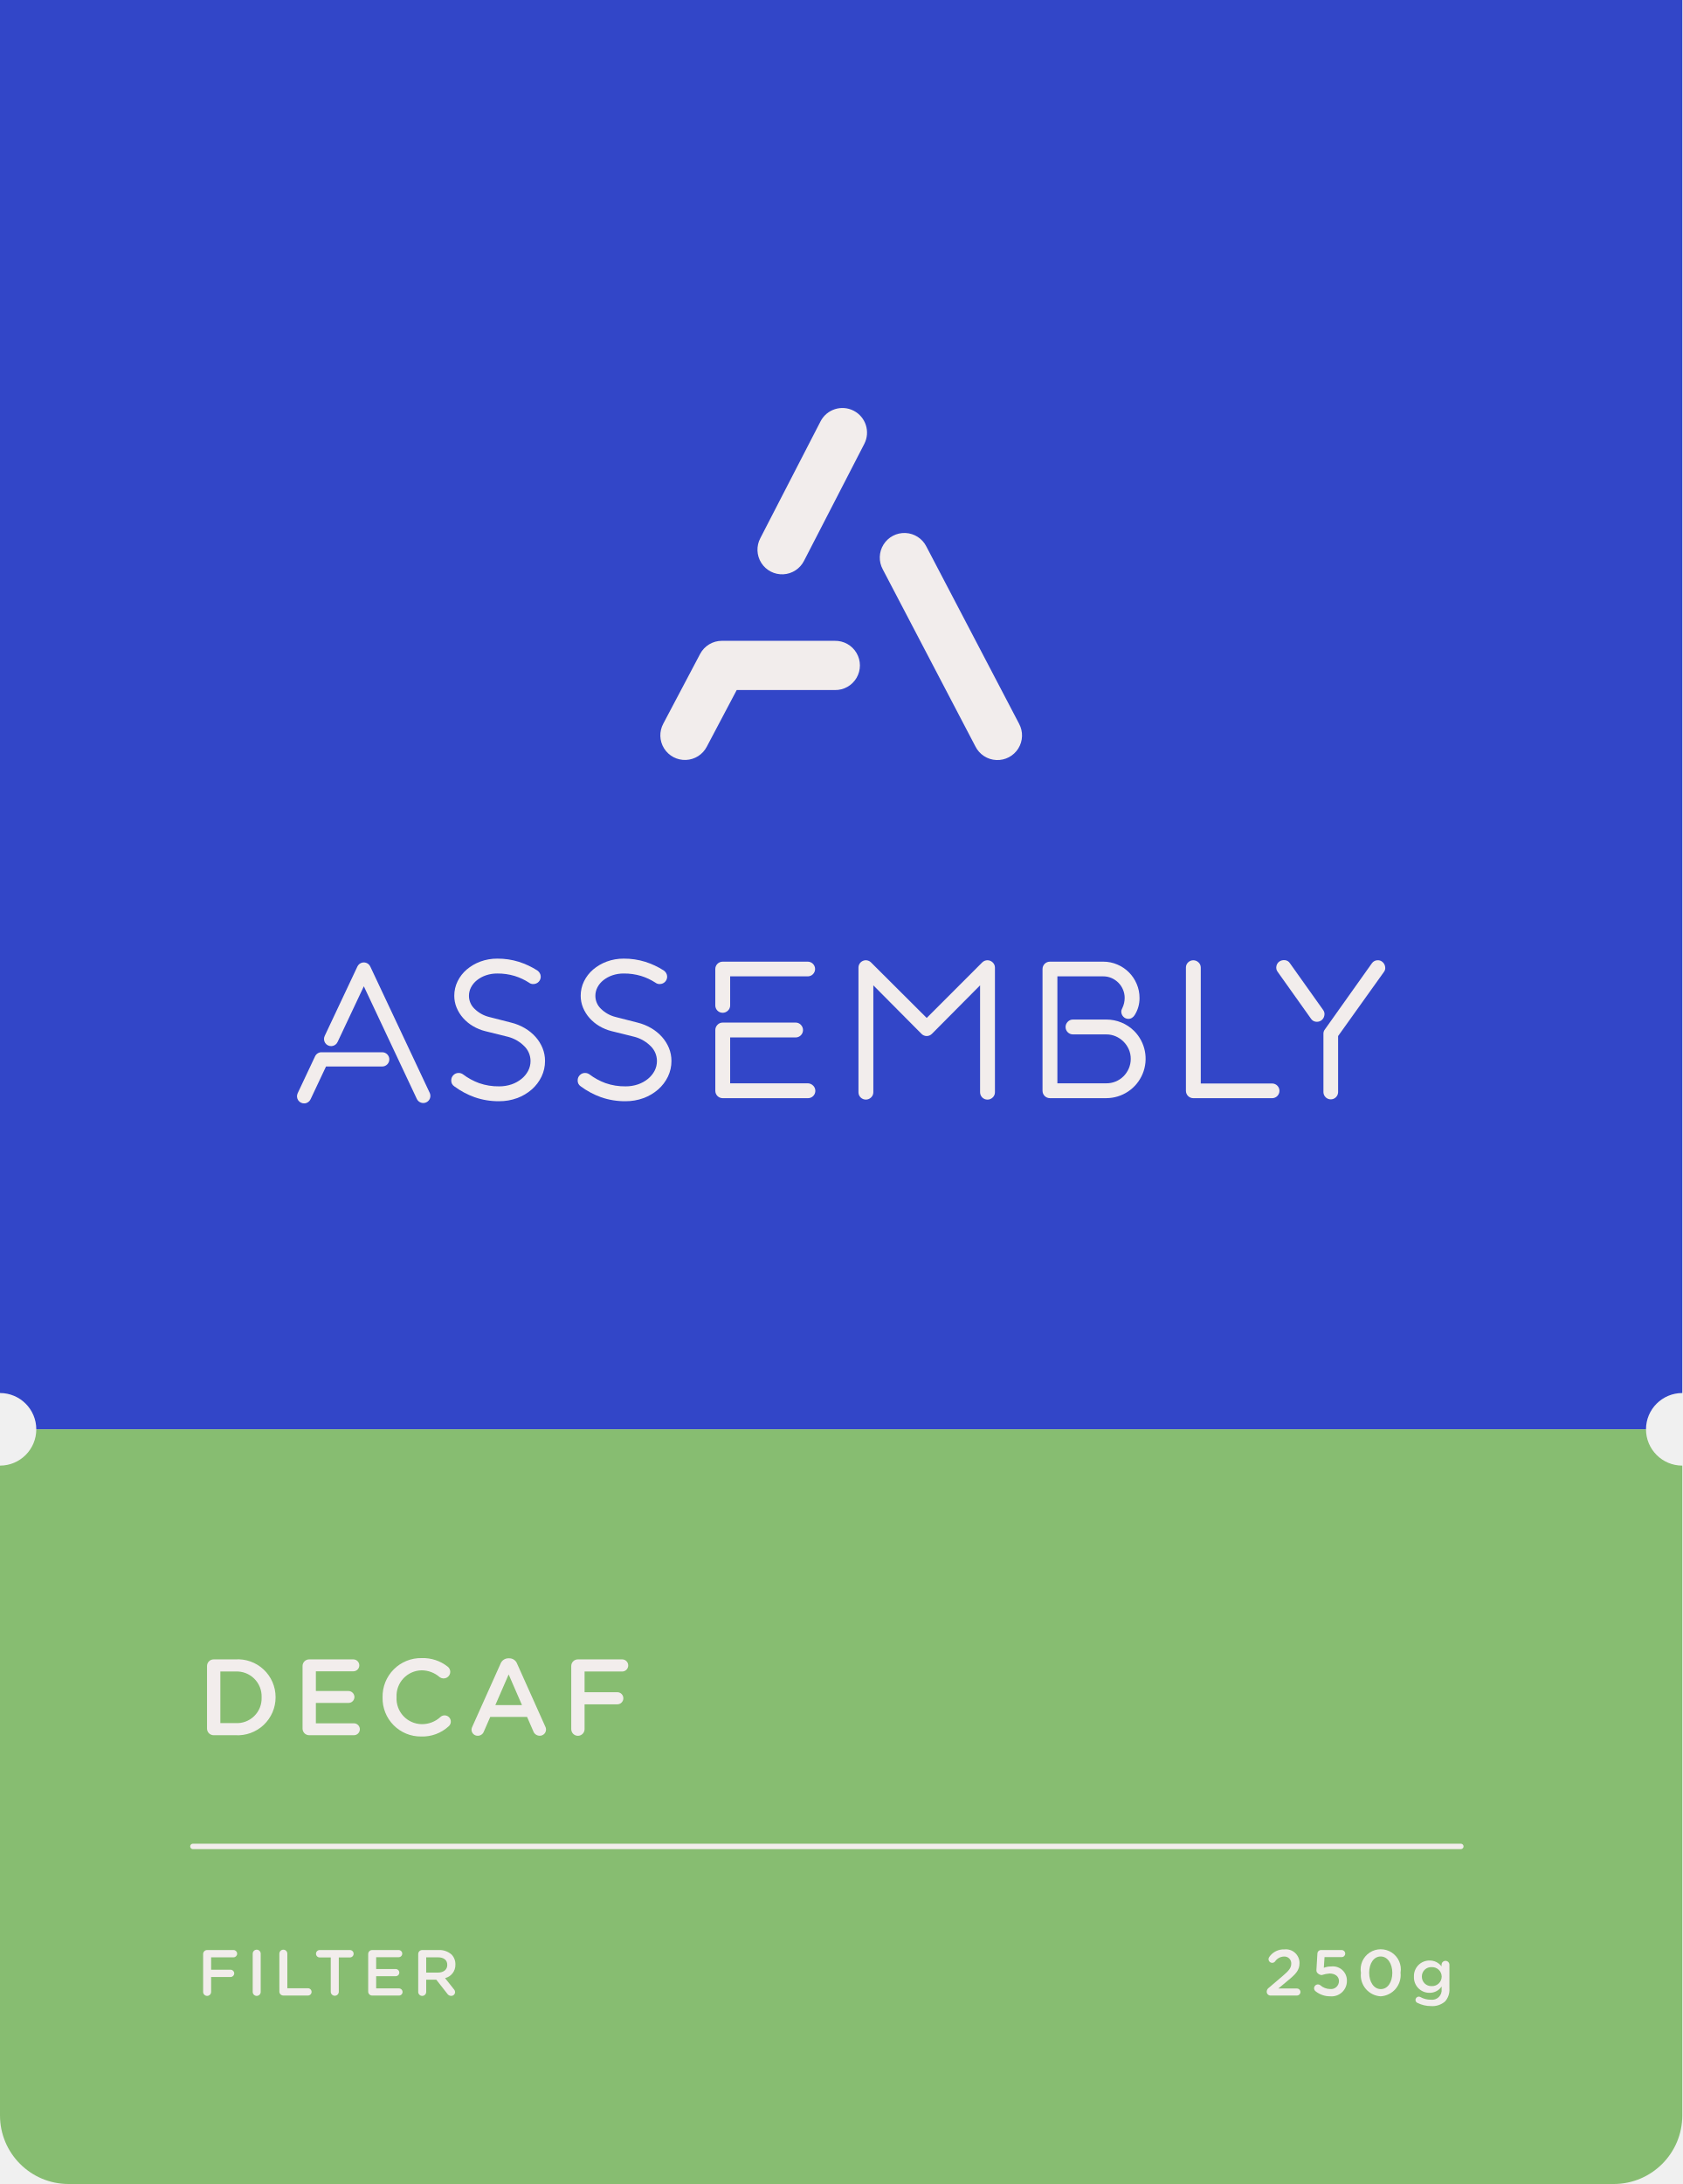
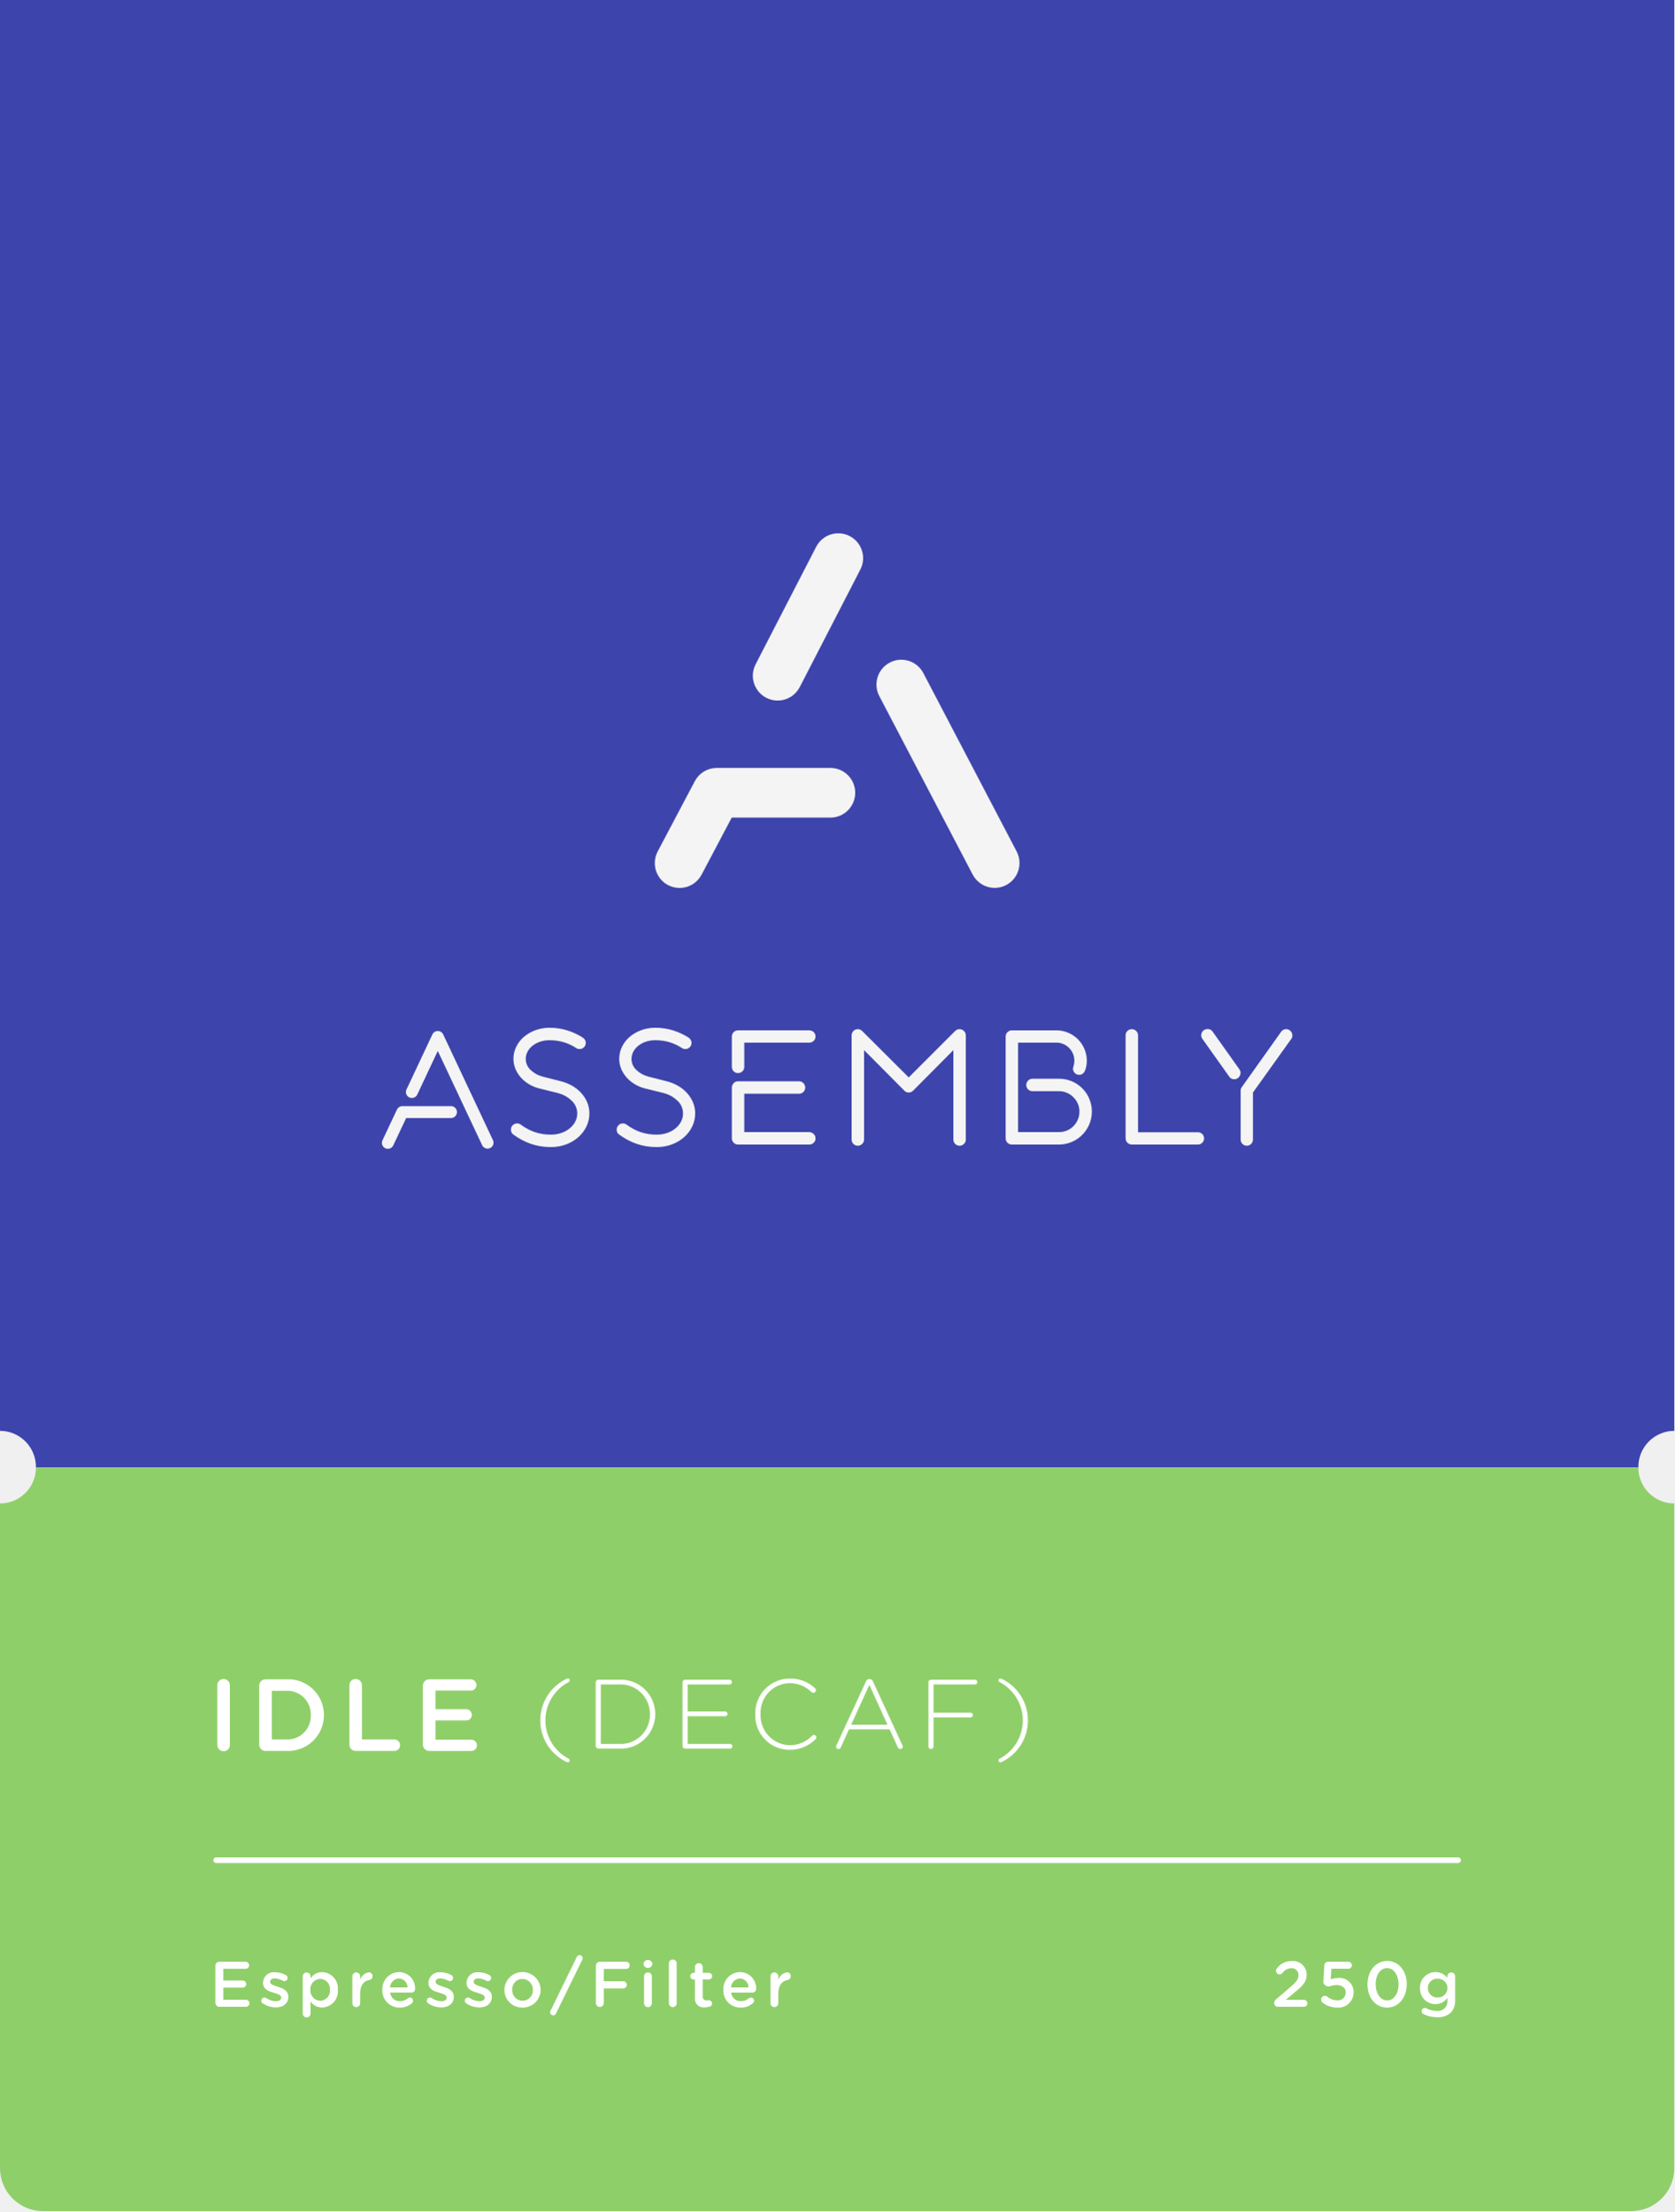
- <svg xmlns="http://www.w3.org/2000/svg" width="205" height="266.07" viewBox="0 0 205 266.07">
+ <svg xmlns="http://www.w3.org/2000/svg" width="221.102" height="291.969" viewBox="0 0 221.102 291.969">
  <g id="Layer_2" data-name="Layer 2">
    <g id="Layer_1-2" data-name="Layer 1">
      <g>
-         <path d="M200.578,174.13H4.422A4.422,4.422,0,0,0,0,169.708V0H205V169.708A4.422,4.422,0,0,0,200.578,174.13Z" fill="#3246c8" />
-         <path d="M196.644,266.07H8.356A8.356,8.356,0,0,1,0,257.713V178.552A4.422,4.422,0,0,0,4.422,174.13H200.578A4.422,4.422,0,0,0,205,178.552v79.162A8.356,8.356,0,0,1,196.644,266.07Z" fill="#87bd71" />
+         <path d="M0,0V188.938A4.761,4.761,0,0,1,4.746,193.782H216.357a4.761,4.761,0,0,1,4.746-4.844V0Z" fill="#3d44ac" />
+         <path d="M0,198.528v87.766a5.676,5.676,0,0,0,5.676,5.676h209.75a5.676,5.676,0,0,0,5.676-5.676V198.528a4.746,4.746,0,0,1-4.746-4.746H4.746A4.746,4.746,0,0,1,0,198.528Z" fill="#8fcf69" />
+         <path d="M107.562,59.545h.326a10.429,10.429,0,0,1,3.103.47l-.489-.941a10.553,10.553,0,0,1-.878-2.31l-.065.124A10.588,10.588,0,0,1,107.562,59.545Z" fill="none" />
        <g>
-           <path d="M25.228,202.975a.806.806,0,0,1,.818-.818h2.627a4.606,4.606,0,0,1,4.91,4.593v.026a4.626,4.626,0,0,1-4.91,4.62h-2.627a.806.806,0,0,1-.818-.818Zm3.445,6.943a3.011,3.011,0,0,0,3.207-3.115v-.026a3.032,3.032,0,0,0-3.207-3.142H26.852v6.283Z" fill="#f2edec" />
-           <path d="M36.868,210.578v-7.603a.806.806,0,0,1,.818-.818H43.058a.733.733,0,0,1,.727.726.724.724,0,0,1-.727.726H38.492v2.402h3.973a.735.735,0,0,1,.726.739.721.721,0,0,1-.726.713H38.492v2.481h4.633A.732.732,0,0,1,43.85,210.67a.724.724,0,0,1-.726.726H37.686A.806.806,0,0,1,36.868,210.578Z" fill="#f2edec" />
-           <path d="M46.62,206.803v-.026a4.676,4.676,0,0,1,4.766-4.778,4.845,4.845,0,0,1,3.167,1.042.811.811,0,0,1,.317.647.812.812,0,0,1-1.294.633,3.35,3.35,0,0,0-2.204-.831,3.109,3.109,0,0,0-3.049,3.26v.026a3.113,3.113,0,0,0,3.049,3.273,3.309,3.309,0,0,0,2.31-.885.741.741,0,0,1,.488-.185.758.758,0,0,1,.502,1.333,4.721,4.721,0,0,1-3.353,1.241A4.647,4.647,0,0,1,46.62,206.803Z" fill="#f2edec" />
-           <path d="M57.562,210.34l3.432-7.655a1.029,1.029,0,0,1,.977-.66h.079a1.013,1.013,0,0,1,.964.66l3.432,7.655a.714.714,0,0,1,.092.344.76.76,0,0,1-.765.778.836.836,0,0,1-.792-.567l-.753-1.729h-4.487l-.779,1.782a.78.78,0,0,1-.752.515.744.744,0,0,1-.752-.752A.828.828,0,0,1,57.562,210.34Zm6.045-2.613-1.623-3.735-1.624,3.735Z" fill="#f2edec" />
-           <path d="M69.611,202.975a.806.806,0,0,1,.818-.818h5.386a.739.739,0,1,1,0,1.478H71.235v2.521h3.986a.739.739,0,0,1,0,1.478H71.235v3.022a.812.812,0,0,1-1.624,0Z" fill="#f2edec" />
+           <path d="M28.695,222.507a.831.831,0,0,1,1.661,0v7.94a.831.831,0,0,1-1.661,0Z" fill="#fff" />
+           <path d="M34.231,222.588a.825.825,0,0,1,.837-.837h2.688A4.712,4.712,0,0,1,42.778,226.45v.027a4.733,4.733,0,0,1-5.023,4.727h-2.688a.825.825,0,0,1-.837-.837Zm3.524,7.103a3.081,3.081,0,0,0,3.282-3.187v-.027a3.102,3.102,0,0,0-3.282-3.214H35.892v6.428Z" fill="#fff" />
+           <path d="M46.137,222.507a.831.831,0,0,1,1.661,0v7.184h4.281a.756.756,0,0,1,0,1.513H46.975a.825.825,0,0,1-.837-.837Z" fill="#fff" />
+           <path d="M55.844,230.367v-7.778a.825.825,0,0,1,.837-.837h5.497a.75.75,0,0,1,.743.743.741.741,0,0,1-.743.743H57.505v2.458h4.064a.752.752,0,0,1,.743.756.738.738,0,0,1-.743.729H57.505v2.539h4.74a.749.749,0,0,1,.743.742.741.741,0,0,1-.743.743h-5.564A.825.825,0,0,1,55.844,230.367Z" fill="#fff" />
+           <path d="M74.83,232.672a6.082,6.082,0,0,1,0-10.999.382.382,0,0,1,.156-.039.239.239,0,0,1,.247.247.258.258,0,0,1-.143.234,5.702,5.702,0,0,0,0,10.115.258.258,0,0,1,.143.234.239.239,0,0,1-.247.247A.388.388,0,0,1,74.83,232.672Z" fill="#fff" />
+           <path d="M78.665,222.141a.344.344,0,0,1,.338-.338h2.691a4.536,4.536,0,0,1,4.836,4.524v.026a4.556,4.556,0,0,1-4.836,4.55H79.003a.344.344,0,0,1-.338-.338Zm3.029,8.138a3.862,3.862,0,0,0,4.134-3.9v-.026a3.889,3.889,0,0,0-4.134-3.926h-2.353v7.852Z" fill="#fff" />
+           <path d="M90.131,230.566V222.141a.344.344,0,0,1,.338-.338h5.876a.312.312,0,1,1,0,.624H90.807v3.575H95.76a.312.312,0,1,1,0,.624H90.807v3.653h5.603a.312.312,0,1,1,0,.624H90.469A.344.344,0,0,1,90.131,230.566Z" fill="#fff" />
+           <path d="M99.738,226.38v-.026a4.574,4.574,0,0,1,4.55-4.706,4.755,4.755,0,0,1,3.341,1.274.391.391,0,0,1,.13.273.356.356,0,0,1-.351.338.345.345,0,0,1-.234-.091,4.063,4.063,0,0,0-2.899-1.183,3.89,3.89,0,0,0-3.835,4.069v.026a3.924,3.924,0,0,0,3.848,4.095,4.007,4.007,0,0,0,2.964-1.261.329.329,0,0,1,.234-.104.339.339,0,0,1,.325.325.328.328,0,0,1-.104.234,4.711,4.711,0,0,1-3.445,1.417A4.523,4.523,0,0,1,99.738,226.38Z" fill="#fff" />
+           <path d="M110.463,230.462l3.887-8.424a.476.476,0,0,1,.455-.325h.026a.477.477,0,0,1,.455.325l3.874,8.398a.446.446,0,0,1,.052.208.32.32,0,0,1-.325.312.391.391,0,0,1-.338-.26l-1.066-2.34h-5.369l-1.066,2.354a.343.343,0,0,1-.325.247.304.304,0,0,1-.312-.286A.484.484,0,0,1,110.463,230.462Zm6.734-2.717-2.392-5.265-2.405,5.265Z" fill="#fff" />
+           <path d="M122.605,222.141a.344.344,0,0,1,.338-.338h5.812a.312.312,0,1,1,0,.624H123.281v3.731H128.169a.312.312,0,0,1,0,.624H123.281v3.835a.338.338,0,1,1-.676,0Z" fill="#fff" />
+           <path d="M131.861,232.464a.258.258,0,0,1,.143-.234,5.702,5.702,0,0,0,0-10.115.258.258,0,0,1-.143-.234.239.239,0,0,1,.247-.247.381.381,0,0,1,.156.039,6.082,6.082,0,0,1,0,10.999.388.388,0,0,1-.156.039A.239.239,0,0,1,131.861,232.464Z" fill="#fff" />
        </g>
        <g>
-           <path d="M24.753,238.058a.484.484,0,0,1,.491-.491H28.475a.444.444,0,0,1,0,.887h-2.748v1.512h2.392a.444.444,0,0,1,0,.887h-2.392v1.813a.487.487,0,0,1-.974,0Z" fill="#f2edec" />
-           <path d="M30.795,238.01a.487.487,0,0,1,.974,0v4.657a.487.487,0,0,1-.974,0Z" fill="#f2edec" />
-           <path d="M34.041,238.01a.487.487,0,0,1,.974,0v4.213h2.511a.443.443,0,0,1,0,.887H34.533a.484.484,0,0,1-.491-.491Z" fill="#f2edec" />
-           <path d="M40.305,238.47H38.958a.451.451,0,0,1,0-.903H42.641a.451.451,0,0,1,0,.903H41.286v4.197a.491.491,0,0,1-.981,0Z" fill="#f2edec" />
-           <path d="M44.866,242.619V238.058a.484.484,0,0,1,.491-.491h3.223a.439.439,0,0,1,.436.436.434.434,0,0,1-.436.436H45.839v1.441H48.223a.44.44,0,0,1,.436.443.432.432,0,0,1-.436.428H45.839v1.489h2.78a.44.44,0,0,1,.436.436.434.434,0,0,1-.436.436h-3.263A.484.484,0,0,1,44.866,242.619Z" fill="#f2edec" />
-           <path d="M50.963,238.058a.484.484,0,0,1,.491-.491H53.434a2.232,2.232,0,0,1,1.6.554,1.676,1.676,0,0,1,.459,1.196v.016a1.641,1.641,0,0,1-1.259,1.655l1.062,1.338a.567.567,0,0,1,.158.372.459.459,0,0,1-.468.452.555.555,0,0,1-.475-.253l-1.347-1.719H51.937v1.489a.487.487,0,0,1-.974,0Zm2.399,2.257c.697,0,1.141-.365,1.141-.927v-.016c0-.594-.428-.918-1.148-.918h-1.418V240.315Z" fill="#f2edec" />
+           <path d="M28.442,264.465v-4.896a.519.519,0,0,1,.527-.527h3.459a.471.471,0,0,1,.467.467.466.466,0,0,1-.467.468H29.488v1.547h2.559a.473.473,0,0,1,.467.476.464.464,0,0,1-.467.459H29.488v1.598h2.983a.471.471,0,0,1,.467.467.466.466,0,0,1-.467.468h-3.502A.519.519,0,0,1,28.442,264.465Z" fill="#fff" />
+           <path d="M34.698,264.541a.394.394,0,0,1-.195-.357.412.412,0,0,1,.416-.416.448.448,0,0,1,.221.06,2.37,2.37,0,0,0,1.292.433c.442,0,.697-.187.697-.484v-.017c0-.349-.476-.468-1.003-.629-.663-.188-1.402-.459-1.402-1.317v-.017a1.431,1.431,0,0,1,1.598-1.369,3.086,3.086,0,0,1,1.411.366.437.437,0,0,1,.246.391.413.413,0,0,1-.425.416.402.402,0,0,1-.204-.051,2.445,2.445,0,0,0-1.054-.306c-.399,0-.629.187-.629.441v.018c0,.331.484.467,1.011.637.654.204,1.394.501,1.394,1.309v.017c0,.943-.731,1.411-1.666,1.411A3.069,3.069,0,0,1,34.698,264.541Z" fill="#fff" />
+           <path d="M39.977,260.971a.508.508,0,0,1,.51-.519.515.515,0,0,1,.519.519v.281a1.797,1.797,0,0,1,1.53-.841,2.147,2.147,0,0,1,2.082,2.329v.017a2.147,2.147,0,0,1-2.082,2.329,1.833,1.833,0,0,1-1.53-.791v1.589a.514.514,0,0,1-1.028,0Zm3.595,1.785v-.017a1.329,1.329,0,0,0-1.283-1.437A1.353,1.353,0,0,0,40.98,262.74v.017a1.353,1.353,0,0,0,1.309,1.437A1.314,1.314,0,0,0,43.572,262.757Z" fill="#fff" />
+           <path d="M46.53,260.971a.508.508,0,0,1,.51-.519.515.515,0,0,1,.519.519v.459a1.428,1.428,0,0,1,1.13-.986.477.477,0,0,1,.51.51.483.483,0,0,1-.408.493c-.731.127-1.232.688-1.232,1.751v1.326a.513.513,0,0,1-.519.51.506.506,0,0,1-.51-.51Z" fill="#fff" />
+           <path d="M52.794,265.094a2.239,2.239,0,0,1-2.303-2.329v-.017a2.227,2.227,0,0,1,2.193-2.337,2.123,2.123,0,0,1,2.133,2.209.48.48,0,0,1-.484.493H51.52a1.253,1.253,0,0,0,1.292,1.139,1.612,1.612,0,0,0,1.062-.391.383.383,0,0,1,.264-.093.404.404,0,0,1,.408.416.45.45,0,0,1-.136.314A2.306,2.306,0,0,1,52.794,265.094Zm1.02-2.66a1.165,1.165,0,0,0-1.139-1.181,1.215,1.215,0,0,0-1.165,1.181Z" fill="#fff" />
+           <path d="M56.552,264.541a.394.394,0,0,1-.195-.357.412.412,0,0,1,.416-.416.446.446,0,0,1,.221.06,2.372,2.372,0,0,0,1.292.433c.442,0,.697-.187.697-.484v-.017c0-.349-.476-.468-1.003-.629-.663-.188-1.402-.459-1.402-1.317v-.017a1.432,1.432,0,0,1,1.598-1.369,3.086,3.086,0,0,1,1.411.366.436.436,0,0,1,.247.391.414.414,0,0,1-.425.416.4.4,0,0,1-.204-.051,2.449,2.449,0,0,0-1.054-.306c-.399,0-.629.187-.629.441v.018c0,.331.484.467,1.012.637.654.204,1.394.501,1.394,1.309v.017c0,.943-.731,1.411-1.666,1.411A3.067,3.067,0,0,1,56.552,264.541Z" fill="#fff" />
+           <path d="M61.575,264.541a.394.394,0,0,1-.195-.357.412.412,0,0,1,.416-.416.446.446,0,0,1,.221.06,2.372,2.372,0,0,0,1.292.433c.442,0,.697-.187.697-.484v-.017c0-.349-.476-.468-1.003-.629-.663-.188-1.402-.459-1.402-1.317v-.017a1.432,1.432,0,0,1,1.598-1.369,3.086,3.086,0,0,1,1.411.366.436.436,0,0,1,.247.391.414.414,0,0,1-.425.416.4.4,0,0,1-.204-.051,2.449,2.449,0,0,0-1.054-.306c-.399,0-.629.187-.629.441v.018c0,.331.484.467,1.012.637.654.204,1.394.501,1.394,1.309v.017c0,.943-.731,1.411-1.666,1.411A3.067,3.067,0,0,1,61.575,264.541Z" fill="#fff" />
+           <path d="M66.607,262.773v-.017a2.393,2.393,0,0,1,4.785-.017v.017a2.346,2.346,0,0,1-2.405,2.337A2.321,2.321,0,0,1,66.607,262.773Zm3.756,0v-.017a1.387,1.387,0,0,0-1.376-1.445,1.347,1.347,0,0,0-1.352,1.428v.017a1.383,1.383,0,0,0,1.368,1.437A1.347,1.347,0,0,0,70.364,262.773Z" fill="#fff" />
+           <path d="M72.693,265.527l3.476-7.122a.405.405,0,0,1,.773.153.655.655,0,0,1-.042.204l-3.485,7.123a.387.387,0,0,1-.365.238.405.405,0,0,1-.408-.391A.474.474,0,0,1,72.693,265.527Z" fill="#fff" />
+           <path d="M78.686,259.569a.519.519,0,0,1,.527-.527h3.468a.476.476,0,1,1,0,.952H79.731v1.624h2.567a.476.476,0,1,1,0,.952H79.731v1.947a.523.523,0,0,1-1.045,0Z" fill="#fff" />
+           <path d="M84.976,259.298a.594.594,0,0,1,1.173,0v.051a.592.592,0,0,1-1.173,0Zm.076,1.674a.508.508,0,0,1,.51-.519.515.515,0,0,1,.519.519v3.553a.514.514,0,0,1-1.029,0Z" fill="#fff" />
+           <path d="M88.333,259.255a.506.506,0,0,1,.51-.51.513.513,0,0,1,.519.51v5.27a.514.514,0,0,1-1.028,0Z" fill="#fff" />
+           <path d="M91.767,263.751V261.388h-.17a.442.442,0,0,1,0-.884h.17v-.765a.514.514,0,0,1,1.028,0v.765h.808a.442.442,0,1,1,0,.884h-.808v2.202a.489.489,0,0,0,.552.561,2.454,2.454,0,0,0,.255-.025.434.434,0,0,1,.433.425.442.442,0,0,1-.272.399,2.039,2.039,0,0,1-.705.119A1.15,1.15,0,0,1,91.767,263.751Z" fill="#fff" />
+           <path d="M97.827,265.094a2.239,2.239,0,0,1-2.303-2.329v-.017a2.227,2.227,0,0,1,2.193-2.337,2.123,2.123,0,0,1,2.133,2.209.481.481,0,0,1-.485.493h-2.813a1.252,1.252,0,0,0,1.292,1.139,1.613,1.613,0,0,0,1.062-.391.381.381,0,0,1,.263-.093.405.405,0,0,1,.408.416.448.448,0,0,1-.136.314A2.305,2.305,0,0,1,97.827,265.094Zm1.02-2.66a1.165,1.165,0,0,0-1.139-1.181,1.214,1.214,0,0,0-1.164,1.181Z" fill="#fff" />
+           <path d="M101.754,260.971a.508.508,0,0,1,.51-.519.515.515,0,0,1,.519.519v.459a1.427,1.427,0,0,1,1.13-.986.477.477,0,0,1,.51.51.482.482,0,0,1-.408.493c-.731.127-1.232.688-1.232,1.751v1.326a.513.513,0,0,1-.519.51.506.506,0,0,1-.51-.51Z" fill="#fff" />
        </g>
-         <line x1="23.507" y1="224.942" x2="178.014" y2="224.942" fill="none" stroke="#f2edec" stroke-linecap="round" stroke-linejoin="round" stroke-width="0.66" />
-         <path d="M99.695,55.89h.306a9.789,9.789,0,0,1,2.913.441l-.459-.883a9.906,9.906,0,0,1-.825-2.168l-.061.117A9.938,9.938,0,0,1,99.695,55.89Z" fill="none" />
+         <path d="M192.551,246.01h-164a.375.375,0,0,1,0-.75h164a.375.375,0,1,1,0,.75Z" fill="#fff" />
        <g>
-           <path d="M104.03,50.039a2.999,2.999,0,0,0-4.039,1.291L92.652,65.564a2.999,2.999,0,1,0,5.331,2.748L105.321,54.078A2.999,2.999,0,0,0,104.03,50.039Z" fill="#f2edec" />
-           <path d="M101.734,78.069H87.966A2.998,2.998,0,0,0,85.314,79.667L80.827,88.161a2.999,2.999,0,1,0,5.303,2.802l3.643-6.896h11.961a2.999,2.999,0,1,0,0-5.997Z" fill="#f2edec" />
-           <path d="M124.179,88.164,112.886,66.582a2.999,2.999,0,1,0-5.314,2.78L118.865,90.945a2.999,2.999,0,1,0,5.314-2.78Z" fill="#f2edec" />
+           <g>
+             <path d="M102.692,92.508a3.281,3.281,0,0,1-2.912-4.783l8.027-15.569a3.28,3.28,0,0,1,5.83,3.006l-8.027,15.569A3.28,3.28,0,0,1,102.692,92.508Z" fill="#f4f4f4" />
+             <path d="M89.744,117.252a3.281,3.281,0,0,1-2.897-4.812l4.908-9.29a3.279,3.279,0,0,1,2.9-1.748h15.059a3.28,3.28,0,0,1,0,6.559H96.631l-3.985,7.542A3.279,3.279,0,0,1,89.744,117.252Z" fill="#f4f4f4" />
+             <path d="M131.358,117.244a3.279,3.279,0,0,1-2.909-1.76L116.099,91.879a3.28,3.28,0,0,1,5.812-3.041L134.262,112.443a3.281,3.281,0,0,1-2.903,4.801Z" fill="#f4f4f4" />
+           </g>
+           <g>
+             <path d="M76.78,144.357a4.928,4.928,0,0,0-1.188-.965,5.648,5.648,0,0,0-1.496-.607l-2.464-.631a3.494,3.494,0,0,1-1.595-.9,1.963,1.963,0,0,1-.611-1.431,2.019,2.019,0,0,1,.231-.941,2.459,2.459,0,0,1,.654-.784,3.359,3.359,0,0,1,.995-.54,3.796,3.796,0,0,1,1.256-.199,6.448,6.448,0,0,1,1.912.27,6.355,6.355,0,0,1,1.588.742.725.725,0,0,0,.486.152.814.814,0,0,0,.811-.811.762.762,0,0,0-.109-.398.962.962,0,0,0-.272-.293,8.768,8.768,0,0,0-2.035-.953,7.789,7.789,0,0,0-2.381-.352,5.306,5.306,0,0,0-1.875.325,5.01,5.01,0,0,0-1.502.873A4.077,4.077,0,0,0,68.174,138.213a3.608,3.608,0,0,0-.37,1.611,3.427,3.427,0,0,0,.257,1.306,4.046,4.046,0,0,0,.715,1.144,4.561,4.561,0,0,0,1.089.896,5.036,5.036,0,0,0,1.36.558l2.541.63a3.943,3.943,0,0,1,1.773,1.028,2.289,2.289,0,0,1,.69,1.638,2.322,2.322,0,0,1-.261,1.08,2.856,2.856,0,0,1-.734.893,3.589,3.589,0,0,1-1.101.607,4.171,4.171,0,0,1-1.374.219,6.43,6.43,0,0,1-2.211-.357,6.838,6.838,0,0,1-1.795-.981.837.837,0,0,0-.472-.142.784.784,0,0,0-.573.238l-0.0 0a.784.784,0,0,0-.238.573.74.74,0,0,0,.333.665,8.683,8.683,0,0,0,2.246,1.203,7.981,7.981,0,0,0,2.711.442,5.672,5.672,0,0,0,1.993-.344,5.14,5.14,0,0,0,1.612-.954,4.463,4.463,0,0,0,1.079-1.416,3.955,3.955,0,0,0,.389-1.728,3.77,3.77,0,0,0-.277-1.434A4.306,4.306,0,0,0,76.78,144.357Z" fill="#f4f4f4" />
+             <path d="M90.749,144.357a4.931,4.931,0,0,0-1.188-.965,5.649,5.649,0,0,0-1.497-.607l-2.464-.631a3.492,3.492,0,0,1-1.595-.9,1.963,1.963,0,0,1-.611-1.431,2.019,2.019,0,0,1,.231-.942,2.456,2.456,0,0,1,.654-.784,3.36,3.36,0,0,1,.994-.54,3.798,3.798,0,0,1,1.256-.199,6.452,6.452,0,0,1,1.912.27,6.36,6.36,0,0,1,1.588.742.725.725,0,0,0,.486.152.814.814,0,0,0,.811-.811.764.764,0,0,0-.109-.398.967.967,0,0,0-.272-.293,8.771,8.771,0,0,0-2.035-.953,7.789,7.789,0,0,0-2.381-.352,5.306,5.306,0,0,0-1.875.325,5.01,5.01,0,0,0-1.502.873A4.078,4.078,0,0,0,82.143,138.213a3.608,3.608,0,0,0-.37,1.611,3.428,3.428,0,0,0,.257,1.306,4.054,4.054,0,0,0,.715,1.144,4.562,4.562,0,0,0,1.089.896,5.032,5.032,0,0,0,1.36.558l2.541.63a3.943,3.943,0,0,1,1.773,1.028,2.289,2.289,0,0,1,.69,1.638,2.323,2.323,0,0,1-.26,1.08,2.857,2.857,0,0,1-.734.893,3.59,3.59,0,0,1-1.102.607,4.17,4.17,0,0,1-1.374.219,6.429,6.429,0,0,1-2.211-.357,6.839,6.839,0,0,1-1.796-.981.837.837,0,0,0-.472-.142.784.784,0,0,0-.573.238l-0.0 0a.784.784,0,0,0-.238.573.74.74,0,0,0,.333.665,8.683,8.683,0,0,0,2.246,1.203,7.98,7.98,0,0,0,2.711.442,5.671,5.671,0,0,0,1.993-.344,5.141,5.141,0,0,0,1.612-.954,4.461,4.461,0,0,0,1.079-1.416,3.954,3.954,0,0,0,.389-1.728,3.77,3.77,0,0,0-.277-1.434A4.308,4.308,0,0,0,90.749,144.357Z" fill="#f4f4f4" />
+             <path d="M106.888,136.053H97.456a.814.814,0,0,0-.811.811v4.025a.814.814,0,0,0,.811.811.817.817,0,0,0,.58-.236.769.769,0,0,0,.251-.575V137.675h8.6a.811.811,0,0,0,0-1.622Z" fill="#f4f4f4" />
+             <path d="M106.888,149.489H98.287V144.423h7.239a.814.814,0,0,0,.811-.811.818.818,0,0,0-.236-.58.769.769,0,0,0-.575-.251h-8.07a.77.77,0,0,0-.575.251.818.818,0,0,0-.236.58v6.708a.814.814,0,0,0,.811.811h9.431a.81.81,0,0,0,.573-1.384A.867.867,0,0,0,106.888,149.489Z" fill="#f4f4f4" />
+             <path d="M126.14,136.133l-6.136,6.136-6.155-6.136a.811.811,0,0,0-1.384.573v13.772a.784.784,0,0,0,.238.573.822.822,0,0,0,1.153.002.769.769,0,0,0,.251-.575v-11.814l5.324,5.362a.807.807,0,0,0,1.146-0l5.324-5.362v11.814a.814.814,0,0,0,.811.811.818.818,0,0,0,.58-.236.769.769,0,0,0,.251-.575V136.706a.769.769,0,0,0-.251-.575A.822.822,0,0,0,126.14,136.133Z" fill="#f4f4f4" />
+             <path d="M158.197,149.509H150.287V136.706a.769.769,0,0,0-.251-.575.822.822,0,0,0-1.153.002v0a.784.784,0,0,0-.238.573v13.614a.814.814,0,0,0,.811.811h8.741a.811.811,0,0,0,0-1.622Z" fill="#f4f4f4" />
+             <path d="M170.577,136.347a.848.848,0,0,0-.283-.319.755.755,0,0,0-.435-.133.776.776,0,0,0-.667.335l-5.181,7.289a.746.746,0,0,0-.173.507v6.452a.811.811,0,0,0,1.622,0v-6.21l5.062-7.083a.702.702,0,0,0,.147-.43A.905.905,0,0,0,170.577,136.347Z" fill="#f4f4f4" />
+             <path d="M163.684,141.216l-3.553-5.002a.718.718,0,0,0-.546-.328.916.916,0,0,0-.62.154.797.797,0,0,0-.322.523.756.756,0,0,0,.132.599l3.553,5.002a.741.741,0,0,0,.531.337.901.901,0,0,0,.128.009.864.864,0,0,0,.487-.153.841.841,0,0,0,.331-.529A.746.746,0,0,0,163.684,141.216Z" fill="#f4f4f4" />
+             <path d="M58.524,136.588c-.005-.011-.013-.02-.019-.031a.788.788,0,0,0-.043-.071c-.014-.021-.028-.041-.044-.06-.016-.02-.034-.039-.052-.057a.786.786,0,0,0-.058-.053c-.019-.015-.038-.029-.058-.043a.802.802,0,0,0-.073-.044c-.011-.006-.02-.013-.03-.018s-.022-.007-.033-.012a.788.788,0,0,0-.078-.028c-.024-.007-.048-.014-.072-.018-.025-.005-.05-.008-.075-.011-.026-.003-.051-.004-.077-.004-.025,0-.049.002-.074.004-.026.003-.052.006-.078.011-.023.005-.046.011-.07.018a.774.774,0,0,0-.081.029c-.011.004-.022.006-.032.011-.011.005-.019.012-.03.018a.79.79,0,0,0-.074.044c-.02.013-.039.027-.058.042a.772.772,0,0,0-.058.053.751.751,0,0,0-.052.057c-.016.019-.03.039-.044.06a.802.802,0,0,0-.043.071c-.006.011-.013.02-.019.031L53.678,143.865a.787.787,0,1,0,1.424.671L57.811,138.77l5.866,12.464a.787.787,0,0,0,1.424-.67Z" fill="#f4f4f4" />
+             <path d="M59.556,146.059H53.19a.786.786,0,0,0-.766.448l-1.917,4.067a.787.787,0,1,0,1.424.671l1.703-3.612h5.922a.787.787,0,1,0,0-1.574Z" fill="#f4f4f4" />
+             <path d="M143.855,145.096a4.324,4.324,0,0,0-4.006-2.651h-3.513a.769.769,0,0,0-.575.251.818.818,0,0,0-.236.58.814.814,0,0,0,.811.811h3.513a2.571,2.571,0,0,1,1.048.215,2.776,2.776,0,0,1,1.438,1.438,2.575,2.575,0,0,1,.215,1.048,2.644,2.644,0,0,1-.215,1.059,2.782,2.782,0,0,1-.582.864,2.66,2.66,0,0,1-1.903.778h-5.404V137.675h5.069a2.271,2.271,0,0,1,.911.186,2.438,2.438,0,0,1,.756.513,2.408,2.408,0,0,1,.513.765,2.339,2.339,0,0,1,.186.922,2.523,2.523,0,0,1-.123.768c-.008.024-.014.049-.023.073a.798.798,0,0,0-.034.221.807.807,0,0,0,1.551.313l0-0a1.45,1.45,0,0,0,.126-.347,3.526,3.526,0,0,0,.144-1.027,3.907,3.907,0,0,0-.317-1.555,4,4,0,0,0-2.135-2.135,3.908,3.908,0,0,0-1.555-.317h-5.9a.814.814,0,0,0-.811.811v13.457a.814.814,0,0,0,.811.811h6.235a4.356,4.356,0,0,0,4.006-6.035Z" fill="#f4f4f4" />
+           </g>
        </g>
        <g>
-           <path d="M65.256,126.316a5.437,5.437,0,0,0-1.31-1.064,6.228,6.228,0,0,0-1.65-.669l-2.717-.696a3.853,3.853,0,0,1-1.759-.993,2.165,2.165,0,0,1-.674-1.578,2.226,2.226,0,0,1,.255-1.038,2.711,2.711,0,0,1,.721-.864,3.706,3.706,0,0,1,1.097-.595,4.188,4.188,0,0,1,1.385-.22,7.111,7.111,0,0,1,2.108.298,7.008,7.008,0,0,1,1.751.818.8.8,0,0,0,.536.168.898.898,0,0,0,.895-.895.84.84,0,0,0-.12-.439,1.061,1.061,0,0,0-.3-.323,9.671,9.671,0,0,0-2.245-1.051,8.591,8.591,0,0,0-2.626-.388,5.852,5.852,0,0,0-2.067.358,5.526,5.526,0,0,0-1.656.963,4.498,4.498,0,0,0-1.115,1.431,3.979,3.979,0,0,0-.408,1.777,3.781,3.781,0,0,0,.284,1.441,4.463,4.463,0,0,0,.789,1.262,5.031,5.031,0,0,0,1.201.988,5.555,5.555,0,0,0,1.5.616l2.802.695a4.348,4.348,0,0,1,1.955,1.134,2.524,2.524,0,0,1,.761,1.807,2.56,2.56,0,0,1-.287,1.191,3.149,3.149,0,0,1-.809.985,3.958,3.958,0,0,1-1.215.67,4.6,4.6,0,0,1-1.516.242,7.091,7.091,0,0,1-2.438-.393,7.542,7.542,0,0,1-1.98-1.082.923.923,0,0,0-.521-.157.865.865,0,0,0-.632.263l-0.0 0a.865.865,0,0,0-.263.632.817.817,0,0,0,.367.733,9.577,9.577,0,0,0,2.477,1.327,8.802,8.802,0,0,0,2.99.488,6.255,6.255,0,0,0,2.198-.38,5.669,5.669,0,0,0,1.778-1.052A4.923,4.923,0,0,0,65.987,131.164a4.362,4.362,0,0,0,.429-1.906,4.158,4.158,0,0,0-.305-1.582A4.749,4.749,0,0,0,65.256,126.316Z" fill="#f2edec" />
-           <path d="M80.661,126.316a5.439,5.439,0,0,0-1.31-1.064,6.229,6.229,0,0,0-1.651-.669l-2.717-.696a3.852,3.852,0,0,1-1.758-.993,2.164,2.164,0,0,1-.674-1.578,2.227,2.227,0,0,1,.255-1.038,2.708,2.708,0,0,1,.721-.864,3.707,3.707,0,0,1,1.097-.595,4.189,4.189,0,0,1,1.385-.22,7.117,7.117,0,0,1,2.108.297,7.014,7.014,0,0,1,1.751.819.8.8,0,0,0,.536.168.898.898,0,0,0,.895-.895.842.842,0,0,0-.12-.439,1.066,1.066,0,0,0-.3-.323,9.675,9.675,0,0,0-2.245-1.051,8.59,8.59,0,0,0-2.626-.388,5.851,5.851,0,0,0-2.067.358,5.526,5.526,0,0,0-1.656.963,4.498,4.498,0,0,0-1.115,1.431,3.979,3.979,0,0,0-.408,1.777,3.781,3.781,0,0,0,.284,1.441,4.47,4.47,0,0,0,.789,1.262,5.032,5.032,0,0,0,1.201.988,5.551,5.551,0,0,0,1.5.616l2.802.695a4.348,4.348,0,0,1,1.955,1.134,2.524,2.524,0,0,1,.761,1.807,2.562,2.562,0,0,1-.287,1.191,3.152,3.152,0,0,1-.809.985,3.959,3.959,0,0,1-1.215.67,4.599,4.599,0,0,1-1.516.242,7.091,7.091,0,0,1-2.438-.393,7.542,7.542,0,0,1-1.98-1.082.923.923,0,0,0-.521-.157.864.864,0,0,0-.631.263l-0.0 0a.864.864,0,0,0-.263.632.817.817,0,0,0,.367.733,9.578,9.578,0,0,0,2.477,1.327,8.801,8.801,0,0,0,2.99.488A6.255,6.255,0,0,0,78.424,133.777a5.67,5.67,0,0,0,1.778-1.052,4.921,4.921,0,0,0,1.19-1.561,4.361,4.361,0,0,0,.429-1.906,4.157,4.157,0,0,0-.305-1.582A4.75,4.75,0,0,0,80.661,126.316Z" fill="#f2edec" />
-           <path d="M98.46,117.157H88.058a.898.898,0,0,0-.894.894v4.439a.898.898,0,0,0,.894.895.901.901,0,0,0,.64-.26.848.848,0,0,0,.277-.634v-3.545h9.485a.895.895,0,0,0,0-1.789Z" fill="#f2edec" />
-           <path d="M98.46,131.976H88.975v-5.587h7.984a.898.898,0,0,0,.895-.895.902.902,0,0,0-.26-.64.848.848,0,0,0-.634-.276h-8.9a.848.848,0,0,0-.634.276.902.902,0,0,0-.26.64v7.399a.898.898,0,0,0,.894.894H98.46a.893.893,0,0,0,.632-1.526A.956.956,0,0,0,98.46,131.976Z" fill="#f2edec" />
-           <path d="M119.692,117.246l-6.767,6.767-6.788-6.767a.895.895,0,0,0-1.526.632v15.189a.865.865,0,0,0,.263.632.906.906,0,0,0,1.271.003.848.848,0,0,0,.277-.634v-13.029l5.872,5.914a.89.89,0,0,0,1.264-0l5.872-5.913v13.029a.898.898,0,0,0,.895.894.902.902,0,0,0,.64-.26.848.848,0,0,0,.276-.634V117.878a.848.848,0,0,0-.277-.634A.907.907,0,0,0,119.692,117.246Z" fill="#f2edec" />
-           <path d="M138.206,125.602a4.788,4.788,0,0,0-3.395-1.394h-4.069a.848.848,0,0,0-.634.276.902.902,0,0,0-.26.64.898.898,0,0,0,.895.895h4.069a2.835,2.835,0,0,1,1.156.237,3.061,3.061,0,0,1,1.586,1.585,2.841,2.841,0,0,1,.237,1.156,2.916,2.916,0,0,1-.237,1.168,3.068,3.068,0,0,1-.642.953,2.933,2.933,0,0,1-2.099.858H128.851V118.946H134.441a2.504,2.504,0,0,1,1.005.205,2.689,2.689,0,0,1,.834.566,2.656,2.656,0,0,1,.565.843,2.579,2.579,0,0,1,.205,1.016,2.838,2.838,0,0,1-.272,1.205q-.041.102-.081.184l-0.0 0a.585.585,0,0,0-.06.265.884.884,0,0,0,.249.629.829.829,0,0,0,.623.266.789.789,0,0,0,.445-.135,1.079,1.079,0,0,0,.317-.329,3.847,3.847,0,0,0,.59-2.085,4.309,4.309,0,0,0-.35-1.715,4.411,4.411,0,0,0-2.355-2.355,4.309,4.309,0,0,0-1.715-.35h-6.506a.898.898,0,0,0-.895.894v14.841a.898.898,0,0,0,.895.894H134.811a4.8,4.8,0,0,0,3.395-8.185Z" fill="#f2edec" />
-           <path d="M155.046,131.998h-8.723V117.878a.848.848,0,0,0-.276-.634.907.907,0,0,0-1.271.003v0a.865.865,0,0,0-.263.632v15.015a.898.898,0,0,0,.894.894h9.64a.895.895,0,0,0,0-1.789Z" fill="#f2edec" />
-           <path d="M168.7,117.482a.935.935,0,0,0-.312-.352.832.832,0,0,0-.479-.146.856.856,0,0,0-.735.369l-5.713,8.039a.822.822,0,0,0-.191.559v7.116a.895.895,0,0,0,1.789,0v-6.848l5.583-7.812a.774.774,0,0,0,.162-.474A.998.998,0,0,0,168.7,117.482Z" fill="#f2edec" />
-           <path d="M161.245,123.054l-4.067-5.719a.792.792,0,0,0-.602-.362,1.011,1.011,0,0,0-.684.17.879.879,0,0,0-.355.577.834.834,0,0,0,.146.661l4.067,5.719a.818.818,0,0,0,.586.372.99.99,0,0,0,.141.01.952.952,0,0,0,.537-.169.928.928,0,0,0,.365-.583A.822.822,0,0,0,161.245,123.054Z" fill="#f2edec" />
-           <path d="M45.121,117.748c-.006-.012-.014-.022-.021-.034a.872.872,0,0,0-.047-.079c-.015-.023-.031-.045-.048-.066-.018-.022-.037-.043-.057-.063-.021-.021-.042-.04-.064-.059-.02-.017-.042-.032-.064-.047a.889.889,0,0,0-.08-.048c-.012-.006-.022-.014-.034-.02s-.025-.008-.037-.013a.861.861,0,0,0-.086-.031c-.027-.008-.053-.015-.08-.02a.835.835,0,0,0-.083-.012c-.028-.003-.057-.005-.085-.005-.027,0-.054.002-.082.005-.029.003-.058.006-.086.012-.026.005-.051.012-.077.02a.862.862,0,0,0-.089.032c-.012.005-.024.007-.035.013-.012.005-.021.014-.033.02a.887.887,0,0,0-.082.049c-.022.015-.043.03-.063.047a.844.844,0,0,0-.064.059.829.829,0,0,0-.057.063c-.017.021-.033.043-.048.066a.88.88,0,0,0-.047.079c-.006.012-.015.022-.021.034l-3.979,8.443a.868.868,0,1,0,1.57.74l3.194-6.776,6.469,13.746a.868.868,0,0,0,1.57-.739Z" fill="#f2edec" />
-           <path d="M46.574,128.193H39.239a.867.867,0,0,0-.845.494L36.28,133.172a.868.868,0,1,0,1.57.74l1.878-3.984H46.574a.868.868,0,0,0,0-1.736Z" fill="#f2edec" />
-         </g>
-         <g>
-           <path d="M154.611,242.168l1.703-1.449c.76-.642,1.037-.998,1.037-1.497a.831.831,0,0,0-.895-.863,1.354,1.354,0,0,0-1.093.618.449.449,0,0,1-.784-.293.485.485,0,0,1,.11-.301,2.147,2.147,0,0,1,1.838-.896,1.66,1.66,0,0,1,1.829,1.655v.016c0,.871-.459,1.346-1.441,2.146l-1.141.95h2.249a.428.428,0,1,1,0,.855h-3.144a.468.468,0,0,1-.522-.459A.606.606,0,0,1,154.611,242.168Z" fill="#f2edec" />
-           <path d="M160.328,242.604a.481.481,0,0,1-.198-.38.474.474,0,0,1,.468-.468.429.429,0,0,1,.285.095,1.857,1.857,0,0,0,1.203.467.97.97,0,0,0,1.077-.958v-.016c0-.57-.475-.918-1.148-.918a3.779,3.779,0,0,0-.95.19.761.761,0,0,1-.459-.19.463.463,0,0,1-.19-.428l.119-1.996a.446.446,0,0,1,.443-.436h2.511a.439.439,0,0,1,.436.436.432.432,0,0,1-.436.427h-2.083l-.087,1.299a2.361,2.361,0,0,1,.879-.158,1.713,1.713,0,0,1,1.933,1.742v.016a1.864,1.864,0,0,1-2.027,1.876A2.808,2.808,0,0,1,160.328,242.604Z" fill="#f2edec" />
-           <path d="M165.839,240.355V240.339a2.45,2.45,0,1,1,4.831-.016v.016a2.595,2.595,0,0,1-2.424,2.866A2.569,2.569,0,0,1,165.839,240.355Zm3.825,0V240.339c0-1.093-.562-1.988-1.418-1.988-.854,0-1.401.871-1.401,1.972v.016c0,1.093.555,1.987,1.418,1.987S169.664,241.44,169.664,240.355Z" fill="#f2edec" />
-           <path d="M172.76,244.021a.391.391,0,0,1-.27-.38.404.404,0,0,1,.404-.396.375.375,0,0,1,.174.04,2.561,2.561,0,0,0,1.283.333,1.169,1.169,0,0,0,1.322-1.283v-.324a1.752,1.752,0,0,1-1.473.768,1.88,1.88,0,0,1-1.901-1.956v-.016a1.886,1.886,0,0,1,1.901-1.964,1.805,1.805,0,0,1,1.465.713v-.198a.479.479,0,1,1,.958.008V242.255a2.139,2.139,0,0,1-.53,1.576,2.357,2.357,0,0,1-1.719.562A3.61,3.61,0,0,1,172.76,244.021Zm2.922-3.208v-.016a1.168,1.168,0,0,0-1.228-1.148,1.13,1.13,0,0,0-1.188,1.148v.016a1.138,1.138,0,0,0,1.188,1.148A1.168,1.168,0,0,0,175.682,240.814Z" fill="#f2edec" />
+           <path d="M168.536,263.981l1.827-1.555c.816-.688,1.113-1.071,1.113-1.606a.892.892,0,0,0-.96-.926,1.456,1.456,0,0,0-1.173.663.481.481,0,0,1-.841-.314.521.521,0,0,1,.119-.323,2.301,2.301,0,0,1,1.972-.96,1.782,1.782,0,0,1,1.963,1.776v.017c0,.935-.493,1.445-1.547,2.303l-1.224,1.02h2.414a.459.459,0,0,1,0,.918h-3.374a.502.502,0,0,1-.561-.493A.649.649,0,0,1,168.536,263.981Z" fill="#fff" />
+           <path d="M174.672,264.448a.514.514,0,0,1-.212-.408.508.508,0,0,1,.501-.501.459.459,0,0,1,.306.102,1.997,1.997,0,0,0,1.292.501,1.042,1.042,0,0,0,1.156-1.028V263.097c0-.612-.51-.986-1.232-.986a4.043,4.043,0,0,0-1.02.204.818.818,0,0,1-.493-.204.497.497,0,0,1-.204-.459l.127-2.142a.479.479,0,0,1,.476-.468h2.694a.472.472,0,0,1,.467.468.464.464,0,0,1-.467.459h-2.235l-.093,1.394a2.527,2.527,0,0,1,.943-.17,1.838,1.838,0,0,1,2.074,1.87v.017a2.001,2.001,0,0,1-2.176,2.015A3.014,3.014,0,0,1,174.672,264.448Z" fill="#fff" />
+           <path d="M180.588,262.034v-.017c0-1.7,1.037-3.077,2.601-3.077,1.556,0,2.584,1.36,2.584,3.06v.017c0,1.7-1.037,3.077-2.601,3.077C181.608,265.095,180.588,263.734,180.588,262.034Zm4.105,0v-.017c0-1.173-.604-2.133-1.521-2.133-.917,0-1.504.935-1.504,2.116v.017c0,1.173.595,2.134,1.521,2.134S184.693,263.199,184.693,262.034Z" fill="#fff" />
+           <path d="M188.017,265.97a.421.421,0,0,1-.289-.408.434.434,0,0,1,.434-.425.399.399,0,0,1,.187.043,2.744,2.744,0,0,0,1.377.356,1.255,1.255,0,0,0,1.419-1.377v-.348a1.881,1.881,0,0,1-1.581.825,2.017,2.017,0,0,1-2.04-2.1v-.017a2.024,2.024,0,0,1,2.04-2.108,1.936,1.936,0,0,1,1.572.765v-.212a.514.514,0,0,1,1.028.009V264.074a2.295,2.295,0,0,1-.569,1.691,2.524,2.524,0,0,1-1.844.604A3.875,3.875,0,0,1,188.017,265.97Zm3.136-3.442v-.017a1.253,1.253,0,0,0-1.317-1.232,1.213,1.213,0,0,0-1.275,1.232v.017a1.222,1.222,0,0,0,1.275,1.232A1.253,1.253,0,0,0,191.153,262.527Z" fill="#fff" />
        </g>
      </g>
    </g>
  </g>
</svg>
